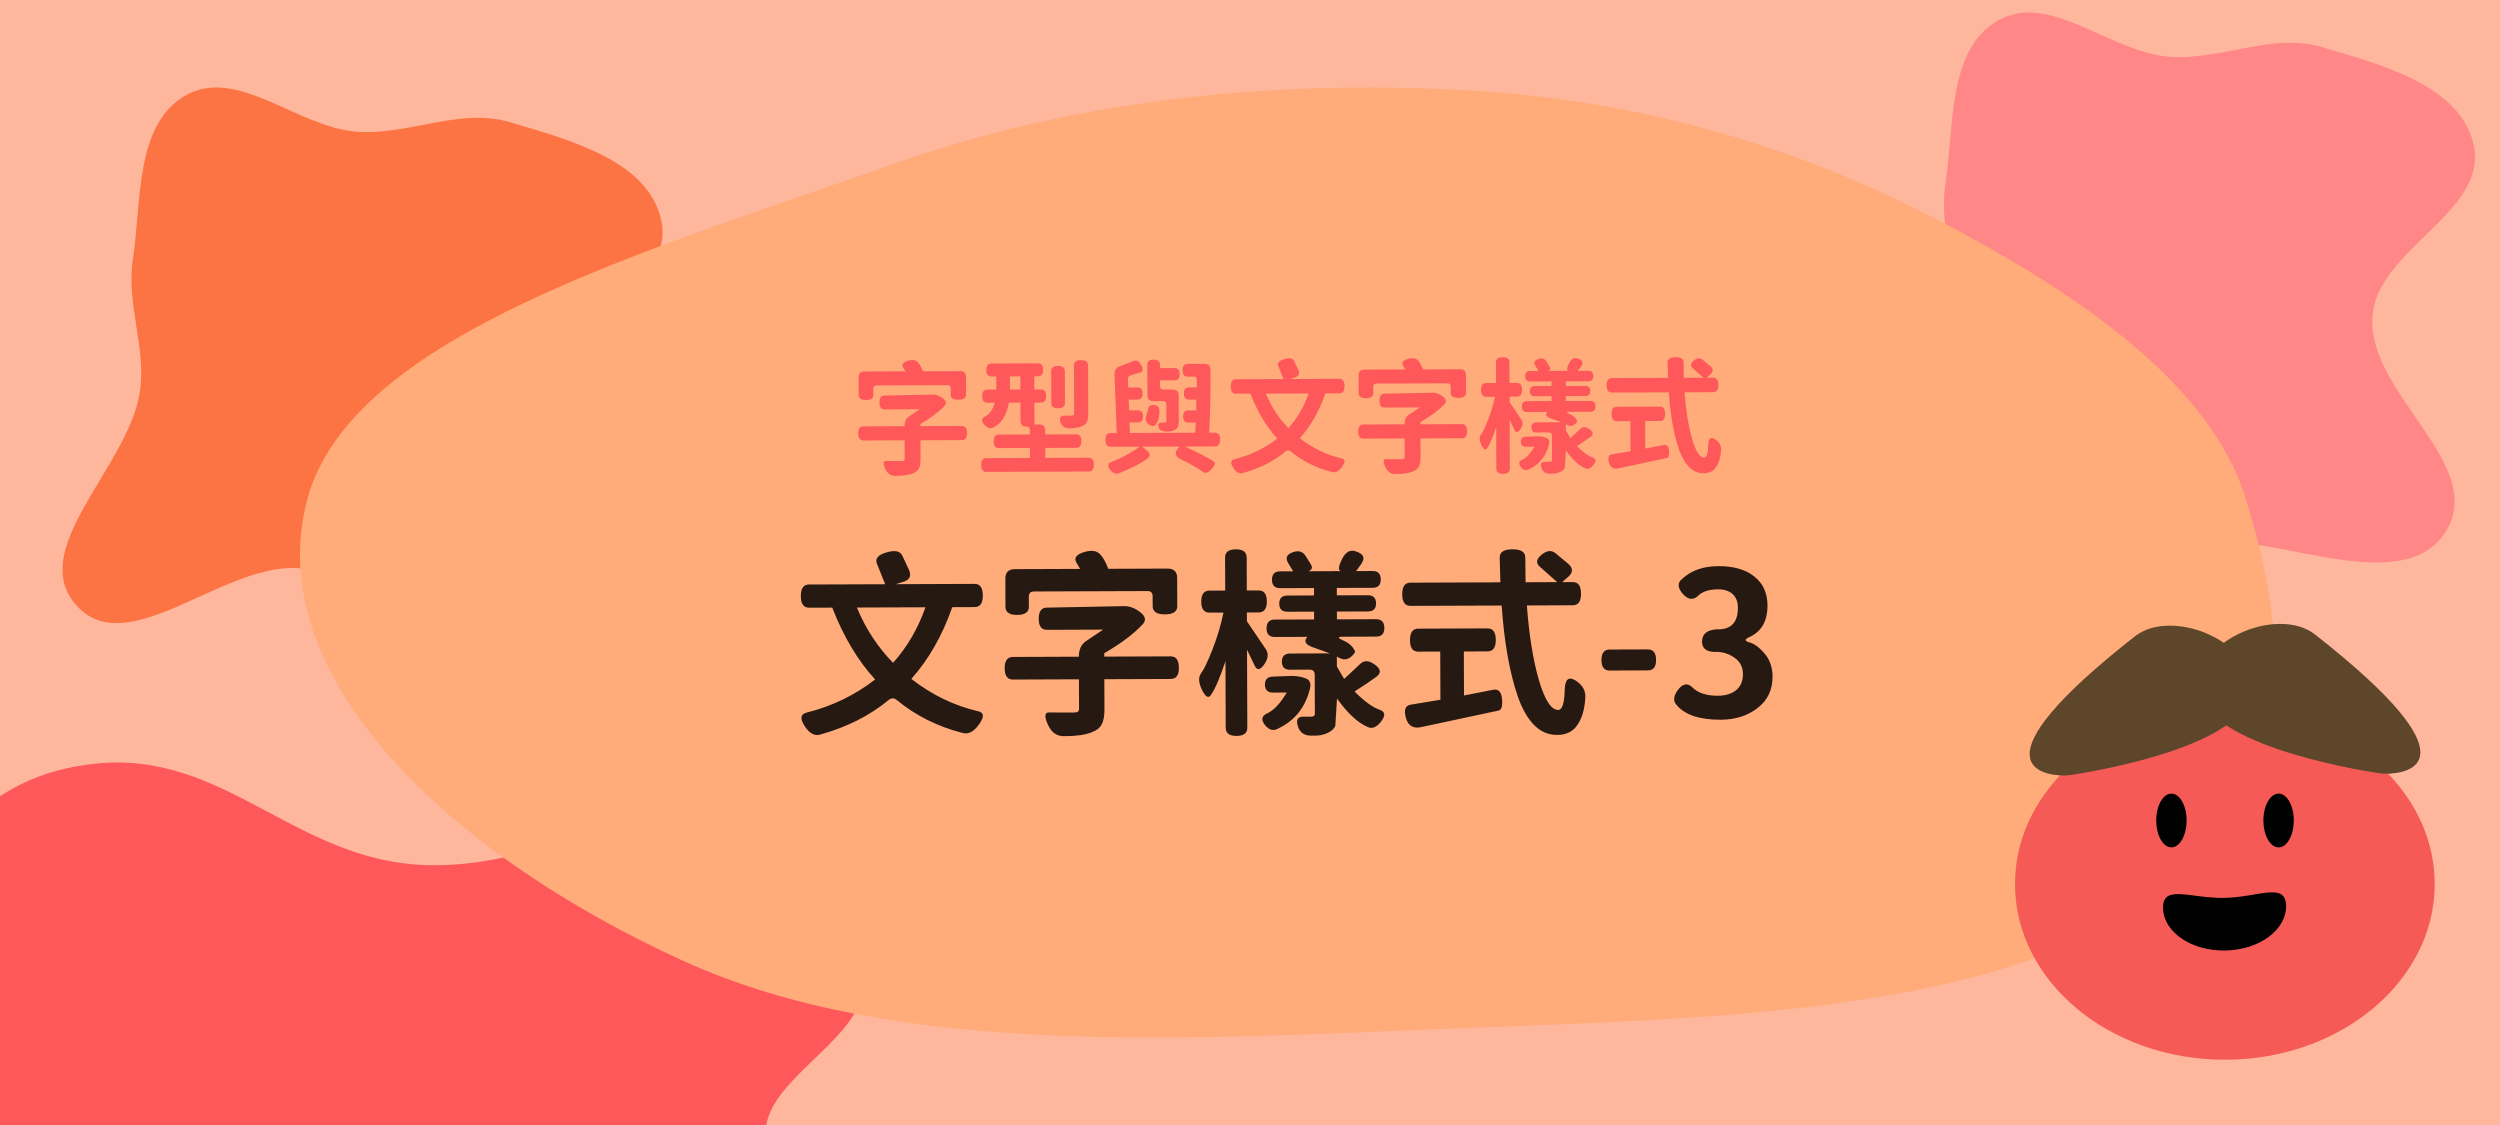
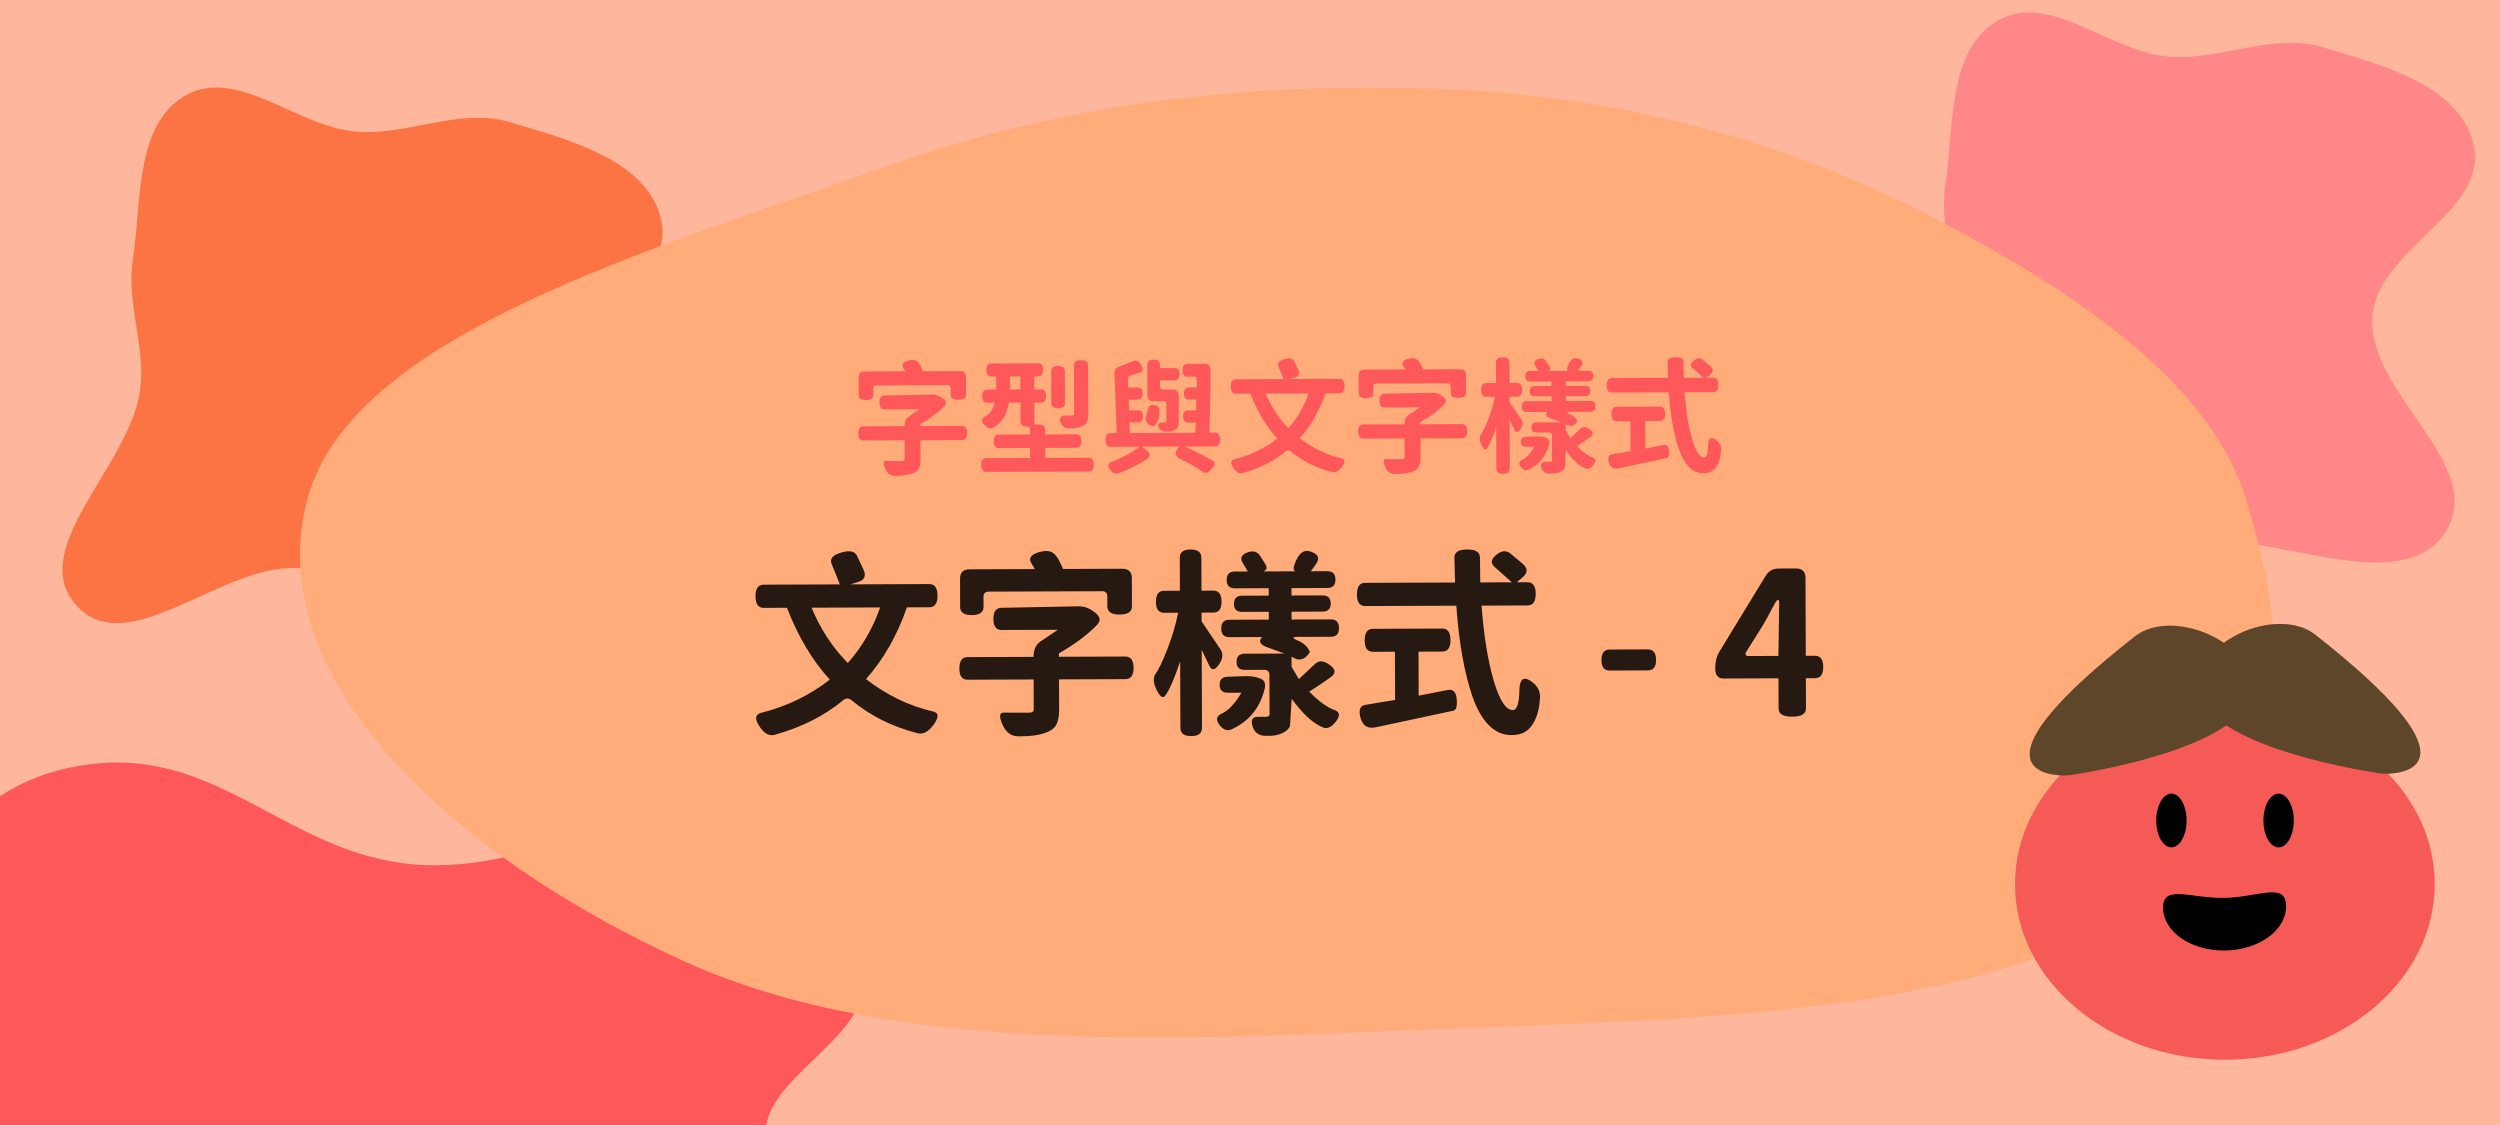
<svg xmlns="http://www.w3.org/2000/svg" width="200" height="90" viewBox="0 0 200 90" fill="none">
  <g clip-path="url(#clip0_2308_6633)">
    <rect width="200" height="90" fill="#FEB79D" />
    <path fill-rule="evenodd" clip-rule="evenodd" d="M-6.18 85.526C-5.521 81.351 -9.948 77.257 -7.655 73.239C-4.948 68.497 -1.652 61.992 7.772 61.078C17.997 60.087 23.6 68.826 33.978 69.205C45.818 69.637 56.588 60.196 66.887 63.237C76.243 66 70.121 74.012 68.975 79.539C68.168 83.434 61.536 86.431 61.267 90.346C60.85 96.397 75.769 103.853 67.023 107.895C58.356 111.9 45.738 103.802 34.253 102.83C27.316 102.243 20.566 103.925 13.618 103.373C4.658 102.66 -7.251 103.227 -11.753 99.17C-16.321 95.052 -6.927 90.254 -6.18 85.526Z" fill="#FE585B" />
    <path fill-rule="evenodd" clip-rule="evenodd" d="M28.474 10.53C32.649 10.872 36.743 8.58 40.761 9.767C45.503 11.168 52.008 12.874 52.922 17.752C53.913 23.046 45.174 25.946 44.795 31.318C44.363 37.447 53.804 43.022 50.763 48.353C48 53.196 39.988 50.027 34.461 49.434C30.566 49.016 27.569 45.584 23.654 45.444C17.603 45.228 10.147 52.951 6.105 48.424C2.1 43.937 10.197 37.406 11.17 31.46C11.758 27.869 10.075 24.375 10.627 20.779C11.34 16.14 10.773 9.976 14.83 7.646C18.948 5.281 23.746 10.143 28.474 10.53Z" fill="#FC7443" />
    <path fill-rule="evenodd" clip-rule="evenodd" d="M173.474 4.53C177.649 4.872 181.743 2.58 185.761 3.767C190.503 5.168 197.008 6.874 197.922 11.752C198.913 17.046 190.174 19.946 189.795 25.318C189.363 31.447 198.804 37.022 195.763 42.353C193 47.196 184.988 44.027 179.461 43.434C175.566 43.016 172.569 39.584 168.654 39.444C162.603 39.228 155.147 46.951 151.105 42.424C147.1 37.937 155.198 31.406 156.17 25.46C156.757 21.869 155.075 18.375 155.627 14.779C156.34 10.14 155.773 3.976 159.83 1.646C163.948 -0.719 168.746 4.143 173.474 4.53Z" fill="#FF8787" />
    <path fill-rule="evenodd" clip-rule="evenodd" d="M117.063 7.205C131.49 7.98 144.155 11.905 154.996 17.578C166.733 23.719 176.896 30.86 179.688 39.971C183.097 51.095 184.354 63.745 171.749 72.255C158.691 81.071 136.857 81.474 117.063 82.25C95.236 83.105 71.899 84.751 54.603 76.845C35.616 68.165 20.857 53.977 24.577 39.971C28.089 26.753 52.105 19.98 71.539 13.095C85.386 8.19 100.98 6.341 117.063 7.205Z" fill="#FFAB7A" />
    <ellipse cx="177.989" cy="70.727" rx="16.788" ry="14.051" fill="#F55A57" />
    <ellipse cx="173.713" cy="65.639" rx="1.215" ry="2.151" fill="black" />
    <ellipse cx="182.288" cy="65.639" rx="1.215" ry="2.151" fill="black" />
    <path d="M173.043 72.643C173.079 74.57 175.312 76.092 178.031 76.041C180.749 75.99 182.924 74.386 182.888 72.458C182.852 70.531 180.67 71.781 177.952 71.831C175.233 71.882 173.007 70.715 173.043 72.643Z" fill="black" />
    <path d="M170.798 50.904C173.679 48.645 180.102 51.191 180.102 55.022C180.103 59.542 168.088 61.623 165.803 61.978C165.554 62.017 165.305 62.044 165.056 62.039C163.427 62.006 157.617 61.237 170.798 50.904Z" fill="#6E5232" />
    <path d="M170.798 50.904C173.679 48.645 180.102 51.191 180.102 55.022C180.103 59.542 168.088 61.623 165.803 61.978C165.554 62.017 165.305 62.044 165.056 62.039C163.427 62.006 157.617 61.237 170.798 50.904Z" fill="url(#paint0_radial_2308_6633)" fill-opacity="0.15" />
    <path d="M185.204 50.763C182.323 48.505 175.9 51.051 175.9 54.881C175.899 59.401 187.914 61.483 190.199 61.837C190.448 61.876 190.697 61.903 190.946 61.898C192.575 61.866 198.385 61.097 185.204 50.763Z" fill="#6E5232" />
    <path d="M185.204 50.763C182.323 48.505 175.9 51.051 175.9 54.881C175.899 59.401 187.914 61.483 190.199 61.837C190.448 61.876 190.697 61.903 190.946 61.898C192.575 61.866 198.385 61.097 185.204 50.763Z" fill="url(#paint1_radial_2308_6633)" fill-opacity="0.15" />
    <path d="M70.122 30.833C69.949 30.834 69.862 30.921 69.863 31.094L69.865 31.594C69.866 31.868 69.67 32.005 69.276 32.007C68.89 32.008 68.696 31.872 68.695 31.599L68.689 30.189C68.688 29.875 68.848 29.718 69.168 29.717L72.428 29.705L72.247 29.395C72.106 29.163 72.232 28.985 72.625 28.864C73.024 28.743 73.308 28.798 73.475 29.031C73.576 29.131 73.697 29.353 73.838 29.7L76.798 29.689C77.118 29.687 77.278 29.843 77.279 30.157L77.285 31.567C77.286 31.84 77.08 31.978 76.666 31.979C76.26 31.981 76.056 31.845 76.055 31.571L76.053 31.071C76.052 30.898 75.965 30.812 75.792 30.812L70.122 30.833ZM76.954 34.078C77.227 34.077 77.365 34.267 77.366 34.647C77.368 35.02 77.231 35.207 76.958 35.208L73.638 35.22L73.644 36.73C73.645 37.057 73.599 37.307 73.507 37.481C73.414 37.654 73.248 37.785 73.008 37.873C72.668 38.007 72.209 38.072 71.629 38.068C71.255 38.076 70.981 37.877 70.806 37.471C70.632 37.072 70.658 36.875 70.884 36.881C71.071 36.887 71.481 36.888 72.114 36.886C72.214 36.886 72.281 36.872 72.314 36.845C72.354 36.819 72.374 36.772 72.374 36.705L72.368 35.225L69.068 35.237C68.795 35.238 68.658 35.052 68.656 34.679C68.655 34.299 68.791 34.108 69.064 34.107L72.364 34.095C72.363 33.742 72.478 33.485 72.711 33.324L73.579 32.741L70.769 32.751C70.496 32.752 70.358 32.569 70.357 32.203C70.356 31.829 70.492 31.642 70.765 31.641L74.635 31.567C74.908 31.566 75.175 31.668 75.436 31.874C75.703 32.079 75.741 32.282 75.548 32.483C75.097 32.965 74.458 33.444 73.633 33.92L73.634 34.09L76.954 34.078ZM86.475 28.813C86.855 28.811 87.045 28.947 87.046 29.221L87.06 33.081C87.061 33.367 87.029 33.587 86.963 33.741C86.897 33.888 86.77 34.002 86.584 34.082C86.298 34.21 85.955 34.271 85.555 34.266C85.195 34.274 84.954 34.105 84.833 33.759C84.718 33.406 84.874 33.235 85.301 33.247C85.634 33.266 85.831 33.248 85.891 33.195C85.917 33.168 85.93 33.125 85.93 33.065L85.916 29.225C85.915 28.951 86.101 28.814 86.475 28.813ZM84.636 29.28C85.003 29.278 85.187 29.414 85.188 29.688L85.197 32.248C85.198 32.521 85.016 32.658 84.649 32.66C84.289 32.661 84.108 32.525 84.107 32.252L84.098 29.692C84.097 29.418 84.276 29.281 84.636 29.28ZM80.793 31.164L81.633 31.161L81.629 30.111L80.789 30.114L80.793 31.164ZM83.624 36.633L87.094 36.62C87.367 36.62 87.504 36.802 87.505 37.169C87.507 37.536 87.371 37.719 87.098 37.721L78.908 37.751C78.634 37.752 78.497 37.569 78.496 37.202C78.494 36.836 78.63 36.652 78.904 36.651L82.403 36.638L82.401 35.838L79.911 35.847C79.637 35.848 79.5 35.669 79.499 35.309C79.497 34.949 79.633 34.768 79.907 34.767L82.397 34.758L82.395 34.388C82.395 34.215 82.308 34.128 82.134 34.129C81.808 34.13 81.644 33.971 81.642 33.651L81.637 32.211L80.717 32.214C80.528 33.202 80.126 33.856 79.514 34.179C79.275 34.333 79.025 34.274 78.764 34.001C78.503 33.722 78.502 33.502 78.761 33.341C79.141 33.173 79.416 32.799 79.587 32.218L78.987 32.221C78.714 32.221 78.576 32.049 78.575 31.702C78.574 31.349 78.71 31.172 78.983 31.171L79.703 31.168L79.699 30.118L79.319 30.119C79.046 30.12 78.909 29.948 78.907 29.601C78.906 29.254 79.042 29.08 79.316 29.079L83.035 29.066C83.309 29.064 83.446 29.237 83.447 29.584C83.449 29.931 83.313 30.105 83.039 30.105L82.739 30.107L82.743 31.157L83.273 31.155C83.547 31.154 83.684 31.33 83.685 31.683C83.686 32.03 83.55 32.204 83.277 32.205L82.747 32.207L82.754 33.957L83.134 33.955C83.454 33.954 83.614 34.113 83.615 34.433L83.617 34.753L86.097 34.744C86.37 34.743 86.507 34.923 86.508 35.283C86.51 35.643 86.374 35.823 86.101 35.824L83.621 35.833L83.624 36.633ZM93.313 33.707L93.308 32.347C93.307 32.174 93.22 32.088 93.047 32.088L92.277 32.091C91.957 32.092 91.796 31.933 91.795 31.613L91.786 29.183C91.785 28.91 91.951 28.772 92.284 28.771C92.624 28.77 92.795 28.906 92.796 29.179L92.797 29.449L93.957 29.445C94.23 29.444 94.368 29.607 94.369 29.933C94.37 30.26 94.234 30.424 93.961 30.425L92.801 30.429L92.802 30.899C92.803 31.073 92.89 31.159 93.063 31.158L93.813 31.166C94.133 31.164 94.294 31.324 94.295 31.644L94.303 33.704C94.303 33.91 94.277 34.064 94.225 34.164C94.178 34.264 94.079 34.351 93.925 34.425C93.772 34.499 93.589 34.533 93.376 34.527C93.002 34.535 92.772 34.419 92.684 34.18C92.597 33.933 92.69 33.81 92.963 33.809L93.143 33.808C93.257 33.814 93.313 33.781 93.313 33.707ZM91.849 32.723C91.915 32.463 92.094 32.359 92.388 32.411C92.681 32.456 92.802 32.669 92.75 33.05C92.725 33.43 92.636 33.72 92.484 33.92C92.384 34.114 92.208 34.135 91.954 33.983C91.7 33.823 91.606 33.614 91.671 33.353L91.849 32.723ZM95.616 34.619L95.663 33.809L95.063 33.811C94.79 33.812 94.653 33.649 94.651 33.322C94.65 32.996 94.786 32.832 95.059 32.831L95.7 32.829L95.696 31.969L95.126 31.971C94.853 31.972 94.716 31.809 94.715 31.482C94.713 31.156 94.849 30.992 95.123 30.991L95.753 30.988L95.751 30.388C95.75 30.215 95.663 30.129 95.49 30.129L95.019 30.131C94.746 30.132 94.609 29.963 94.608 29.623C94.606 29.283 94.742 29.112 95.016 29.111L96.366 29.106C96.686 29.105 96.843 29.284 96.838 29.644C96.851 31.331 96.817 32.988 96.736 34.615L97.196 34.613C97.469 34.612 97.607 34.795 97.608 35.161C97.609 35.528 97.474 35.712 97.2 35.713L94.79 35.722C95.859 36.218 96.614 36.605 97.055 36.884C97.248 36.996 97.212 37.203 96.947 37.504C96.688 37.812 96.452 37.896 96.238 37.757C95.67 37.365 95.078 37.028 94.464 36.743C94.037 36.525 93.942 36.258 94.181 35.944L94.35 35.724L91.38 35.735L91.761 36.043C92.069 36.295 92.047 36.535 91.694 36.763C91.175 37.119 90.463 37.478 89.558 37.841C89.285 37.962 89.035 37.873 88.807 37.574C88.586 37.282 88.618 37.078 88.905 36.964C89.71 36.661 90.466 36.251 91.17 35.735L88.85 35.744C88.577 35.745 88.44 35.562 88.438 35.196C88.437 34.829 88.573 34.645 88.846 34.644L89.336 34.642L89.159 29.933C89.151 29.633 89.284 29.429 89.556 29.321L90.675 28.877C90.928 28.783 91.138 28.899 91.306 29.225C91.481 29.544 91.438 29.741 91.178 29.815L90.469 30.028C90.309 30.075 90.23 30.182 90.23 30.349L90.263 30.999L90.993 30.996C91.266 30.995 91.403 31.158 91.404 31.485C91.406 31.805 91.27 31.965 90.996 31.966L90.296 31.969L90.329 32.828L91.029 32.826C91.303 32.825 91.44 32.988 91.441 33.314C91.442 33.634 91.306 33.795 91.033 33.796L90.363 33.798L90.396 34.638L95.616 34.619ZM104.695 31.475L101.265 31.488C101.702 32.546 102.305 33.467 103.075 34.251C103.779 33.469 104.319 32.543 104.695 31.475ZM107.15 30.306C107.424 30.305 107.561 30.498 107.562 30.885C107.564 31.271 107.428 31.465 107.155 31.466L106.035 31.47C105.54 32.885 104.858 34.081 103.988 35.058C105.024 35.861 106.139 36.4 107.334 36.675C107.627 36.741 107.642 36.958 107.376 37.325C107.111 37.7 106.835 37.844 106.548 37.758C105.293 37.436 104.201 36.89 103.272 36.12C103.131 36.001 102.991 35.998 102.852 36.112C101.915 36.889 100.78 37.463 99.448 37.835C99.162 37.929 98.898 37.79 98.656 37.418C98.415 37.052 98.441 36.828 98.734 36.747C100.026 36.423 101.174 35.868 102.178 35.085C101.308 34.135 100.593 32.937 100.035 31.492L98.875 31.497C98.601 31.498 98.464 31.305 98.463 30.918C98.461 30.532 98.597 30.338 98.87 30.337L102.68 30.323L102.266 29.294C102.166 29.041 102.325 28.854 102.744 28.732C103.171 28.604 103.437 28.663 103.545 28.91L103.868 29.598C104.002 29.898 103.913 30.098 103.6 30.199L103.21 30.321L107.15 30.306ZM110.122 30.685C109.948 30.686 109.862 30.773 109.863 30.946L109.864 31.446C109.865 31.719 109.669 31.857 109.276 31.858C108.889 31.86 108.696 31.724 108.694 31.45L108.689 30.04C108.688 29.727 108.848 29.57 109.168 29.569L112.428 29.556L112.246 29.247C112.105 29.014 112.231 28.837 112.624 28.716C113.024 28.594 113.307 28.65 113.475 28.883C113.575 28.982 113.696 29.205 113.837 29.551L116.797 29.54C117.117 29.539 117.278 29.695 117.279 30.009L117.284 31.419C117.285 31.692 117.079 31.829 116.666 31.831C116.259 31.832 116.055 31.696 116.054 31.423L116.053 30.923C116.052 30.75 115.965 30.663 115.792 30.664L110.122 30.685ZM116.954 33.93C117.227 33.929 117.364 34.118 117.366 34.498C117.367 34.872 117.231 35.059 116.958 35.06L113.638 35.072L113.644 36.582C113.645 36.909 113.599 37.159 113.506 37.333C113.414 37.506 113.247 37.637 113.008 37.724C112.668 37.859 112.209 37.924 111.628 37.92C111.255 37.928 110.981 37.729 110.806 37.323C110.631 36.923 110.657 36.727 110.884 36.732C111.071 36.738 111.481 36.74 112.114 36.738C112.214 36.737 112.281 36.724 112.314 36.697C112.354 36.67 112.374 36.623 112.373 36.557L112.368 35.077L109.068 35.089C108.795 35.09 108.657 34.904 108.656 34.531C108.655 34.151 108.79 33.96 109.064 33.959L112.364 33.947C112.362 33.593 112.478 33.336 112.711 33.175L113.579 32.592L110.769 32.603C110.495 32.604 110.358 32.421 110.357 32.054C110.355 31.681 110.491 31.494 110.765 31.493L114.634 31.418C114.908 31.417 115.175 31.52 115.436 31.725C115.703 31.931 115.74 32.134 115.548 32.335C115.096 32.817 114.458 33.296 113.633 33.772L113.634 33.942L116.954 33.93ZM121.712 33.572C121.86 33.798 121.831 34.055 121.625 34.343C121.426 34.623 121.27 34.641 121.155 34.394L120.773 33.596L120.787 37.496C120.788 37.769 120.609 37.906 120.249 37.908C119.889 37.909 119.708 37.773 119.707 37.5L119.695 34.17C119.418 35.004 119.176 35.565 118.971 35.852C118.852 36.046 118.705 35.97 118.53 35.624C118.355 35.271 118.331 34.998 118.457 34.804C118.603 34.617 118.798 34.213 119.043 33.592C119.287 32.965 119.471 32.347 119.596 31.74L118.896 31.743C118.622 31.744 118.485 31.561 118.484 31.194C118.482 30.827 118.618 30.644 118.892 30.643L119.682 30.64L119.675 28.99C119.674 28.716 119.854 28.579 120.214 28.578C120.574 28.576 120.754 28.712 120.755 28.986L120.762 30.636L121.352 30.634C121.625 30.633 121.762 30.815 121.764 31.182C121.765 31.549 121.629 31.733 121.356 31.733L120.766 31.736L120.767 32.176L121.712 33.572ZM122.987 34.907C123.261 34.906 123.504 34.949 123.718 35.035C123.938 35.121 123.996 35.327 123.89 35.654C123.653 36.522 123.139 37.147 122.347 37.53C122.108 37.677 121.884 37.625 121.677 37.372C121.476 37.12 121.495 36.93 121.734 36.802C122.081 36.661 122.423 36.306 122.76 35.738L122.08 35.741C121.807 35.742 121.67 35.609 121.669 35.342C121.668 35.076 121.804 34.942 122.078 34.941L122.987 34.907ZM126.445 34.295C126.644 34.114 126.888 34.133 127.175 34.352C127.469 34.564 127.49 34.764 127.238 34.952C126.925 35.179 126.563 35.424 126.15 35.686C126.632 36.177 127.06 36.486 127.434 36.611C127.687 36.71 127.698 36.907 127.466 37.201C127.234 37.495 127.001 37.576 126.767 37.444C126.293 37.232 125.794 36.764 125.272 36.039L125.187 37.409C125.127 37.55 124.998 37.667 124.798 37.761C124.598 37.861 124.342 37.906 124.028 37.894C123.655 37.908 123.418 37.752 123.317 37.426C123.216 37.107 123.302 36.946 123.575 36.945L123.985 36.944C124.105 36.943 124.165 36.896 124.164 36.803L124.157 34.853C124.157 34.68 124.07 34.593 123.896 34.594L122.926 34.598C122.653 34.599 122.516 34.466 122.515 34.199C122.514 33.926 122.65 33.789 122.923 33.788L124.913 33.78L124.062 33.474C123.688 33.342 123.598 33.169 123.79 32.955L122.16 32.961C121.887 32.962 121.75 32.819 121.749 32.532C121.748 32.239 121.884 32.092 122.157 32.09L124.127 32.083L124.126 31.693L122.796 31.698C122.522 31.699 122.385 31.566 122.384 31.3C122.383 31.026 122.519 30.889 122.793 30.888L124.122 30.883L124.121 30.513L122.431 30.52C122.158 30.52 122.021 30.381 122.02 30.101C122.019 29.821 122.155 29.68 122.428 29.68L123.078 29.677L122.816 29.238C122.682 29.005 122.762 28.835 123.054 28.727C123.347 28.619 123.564 28.682 123.705 28.915L123.967 29.334C124.061 29.487 124.021 29.6 123.848 29.674L125.458 29.668C125.324 29.622 125.344 29.425 125.516 29.078C125.688 28.731 125.904 28.593 126.164 28.666C126.605 28.791 126.706 29.014 126.467 29.334L126.228 29.665L127.048 29.662C127.321 29.661 127.459 29.801 127.46 30.081C127.461 30.361 127.324 30.501 127.051 30.502L125.261 30.509L125.262 30.879L126.812 30.873C127.086 30.872 127.223 31.008 127.224 31.282C127.225 31.548 127.089 31.682 126.815 31.683L125.265 31.689L125.267 32.079L127.227 32.072C127.5 32.071 127.637 32.217 127.639 32.51C127.64 32.797 127.503 32.941 127.23 32.942L125.56 32.948C125.287 32.949 125.297 33.012 125.591 33.138C125.885 33.263 126.082 33.453 126.183 33.706L126.083 33.846C125.878 34.08 125.655 34.138 125.414 34.018L125.264 33.939L125.266 34.439L125.628 35.058L126.445 34.295ZM133.522 36.058C133.556 36.412 133.5 36.605 133.354 36.639C132.861 36.748 131.575 37.022 129.497 37.463C129.091 37.558 128.83 37.406 128.715 37.006C128.607 36.607 128.686 36.386 128.953 36.345L130.442 36.1L130.433 33.69L129.333 33.694C129.06 33.695 128.922 33.505 128.921 33.125C128.919 32.739 129.055 32.545 129.329 32.544L132.799 32.531C133.072 32.53 133.209 32.723 133.211 33.109C133.212 33.489 133.076 33.68 132.803 33.681L131.613 33.685L131.621 35.885L133.08 35.6C133.347 35.552 133.494 35.705 133.522 36.058ZM137.06 30.215C137.333 30.214 137.471 30.407 137.472 30.794C137.474 31.18 137.338 31.374 137.064 31.375L134.764 31.384C134.877 32.883 135.078 34.129 135.368 35.122C135.659 36.114 135.98 36.609 136.334 36.608C136.54 36.607 136.649 36.247 136.66 35.527C136.691 35.047 136.881 34.923 137.228 35.155C137.576 35.387 137.727 35.69 137.682 36.063C137.644 36.61 137.512 37.044 137.287 37.364C137.068 37.692 136.732 37.856 136.278 37.858C135.832 37.86 135.444 37.691 135.117 37.352C134.795 37.02 134.527 36.548 134.311 35.935C133.9 34.737 133.631 33.221 133.504 31.388L128.944 31.405C128.671 31.406 128.534 31.213 128.532 30.827C128.531 30.44 128.667 30.246 128.94 30.245L133.44 30.229L133.406 28.989C133.405 28.715 133.617 28.578 134.044 28.576C134.471 28.575 134.685 28.711 134.686 28.984L134.7 30.224L136.28 30.218L135.407 29.441C135.207 29.262 135.236 29.065 135.495 28.851C135.761 28.63 135.997 28.606 136.205 28.778L136.827 29.296C137.081 29.515 137.082 29.735 136.829 29.956L136.53 30.217L137.06 30.215Z" fill="#FE585B" />
-     <path d="M74.037 48.582L68.549 48.602C69.249 50.296 70.214 51.769 71.446 53.024C72.572 51.771 73.436 50.291 74.037 48.582ZM77.966 46.711C78.404 46.71 78.623 47.018 78.626 47.637C78.628 48.256 78.41 48.566 77.973 48.567L76.181 48.574C75.39 50.838 74.298 52.752 72.906 54.314C74.564 55.599 76.349 56.461 78.26 56.902C78.73 57.007 78.752 57.354 78.328 57.942C77.903 58.541 77.462 58.772 77.002 58.635C74.995 58.12 73.248 57.246 71.761 56.014C71.536 55.823 71.312 55.819 71.089 56.001C69.589 57.244 67.774 58.163 65.643 58.757C65.185 58.908 64.763 58.686 64.376 58.09C63.99 57.505 64.031 57.147 64.5 57.017C66.568 56.498 68.404 55.611 70.011 54.357C68.618 52.837 67.475 50.921 66.581 48.61L64.725 48.616C64.288 48.618 64.068 48.309 64.066 47.691C64.064 47.072 64.281 46.762 64.718 46.76L70.814 46.738L70.152 45.092C69.991 44.688 70.246 44.388 70.917 44.194C71.599 43.988 72.026 44.083 72.198 44.477L72.714 45.579C72.929 46.058 72.786 46.379 72.286 46.54L71.662 46.735L77.966 46.711ZM82.721 47.318C82.443 47.319 82.305 47.458 82.306 47.735L82.309 48.535C82.311 48.973 81.997 49.192 81.368 49.195C80.749 49.197 80.439 48.98 80.437 48.542L80.429 46.286C80.427 45.785 80.682 45.533 81.194 45.531L86.41 45.512L86.12 45.017C85.895 44.645 86.096 44.361 86.725 44.167C87.364 43.972 87.818 44.062 88.086 44.434C88.246 44.593 88.44 44.95 88.666 45.504L93.402 45.486C93.914 45.484 94.171 45.734 94.173 46.235L94.181 48.491C94.183 48.929 93.853 49.148 93.191 49.151C92.541 49.153 92.215 48.936 92.213 48.498L92.21 47.699C92.209 47.421 92.07 47.283 91.793 47.284L82.721 47.318ZM93.652 52.509C94.089 52.508 94.309 52.811 94.311 53.419C94.314 54.016 94.096 54.316 93.659 54.317L88.347 54.337L88.356 56.753C88.358 57.276 88.284 57.676 88.136 57.954C87.988 58.232 87.722 58.441 87.338 58.581C86.795 58.796 86.059 58.9 85.132 58.893C84.534 58.906 84.096 58.587 83.816 57.938C83.536 57.299 83.578 56.984 83.94 56.993C84.239 57.003 84.895 57.006 85.909 57.002C86.069 57.001 86.175 56.98 86.228 56.937C86.292 56.894 86.324 56.819 86.323 56.712L86.315 54.344L81.035 54.364C80.597 54.366 80.378 54.068 80.375 53.471C80.373 52.862 80.591 52.558 81.028 52.556L86.308 52.536C86.306 51.971 86.491 51.56 86.863 51.302L88.252 50.369L83.756 50.386C83.319 50.388 83.099 50.095 83.097 49.508C83.094 48.911 83.312 48.611 83.749 48.61L89.941 48.491C90.378 48.489 90.806 48.653 91.223 48.982C91.651 49.311 91.711 49.636 91.402 49.958C90.68 50.728 89.659 51.495 88.339 52.257L88.34 52.529L93.652 52.509ZM101.266 51.937C101.502 52.299 101.455 52.71 101.126 53.169C100.808 53.619 100.557 53.646 100.375 53.252L99.762 51.975L99.785 58.215C99.787 58.652 99.499 58.872 98.924 58.874C98.347 58.876 98.059 58.658 98.057 58.221L98.037 52.893C97.594 54.228 97.208 55.125 96.879 55.585C96.689 55.895 96.453 55.773 96.174 55.22C95.894 54.656 95.856 54.218 96.057 53.908C96.291 53.609 96.603 52.962 96.994 51.969C97.385 50.965 97.68 49.977 97.879 49.006L96.759 49.01C96.322 49.011 96.102 48.719 96.1 48.132C96.097 47.545 96.315 47.251 96.752 47.25L98.016 47.245L98.007 44.605C98.005 44.168 98.292 43.948 98.868 43.946C99.444 43.944 99.733 44.161 99.735 44.599L99.744 47.239L100.688 47.235C101.126 47.233 101.345 47.526 101.348 48.113C101.35 48.699 101.132 48.993 100.695 48.995L99.751 48.999L99.754 49.703L101.266 51.937ZM103.306 54.074C103.743 54.072 104.133 54.14 104.475 54.277C104.827 54.414 104.919 54.745 104.75 55.268C104.371 56.656 103.548 57.657 102.281 58.269C101.898 58.505 101.541 58.421 101.208 58.017C100.887 57.613 100.918 57.309 101.301 57.105C101.855 56.879 102.402 56.312 102.943 55.403L101.855 55.407C101.417 55.408 101.198 55.196 101.196 54.769C101.195 54.343 101.413 54.129 101.85 54.127L103.306 54.074ZM108.838 53.093C109.157 52.804 109.547 52.834 110.006 53.185C110.477 53.524 110.51 53.844 110.106 54.144C109.606 54.509 109.026 54.9 108.366 55.319C109.137 56.105 109.822 56.599 110.42 56.799C110.826 56.958 110.843 57.272 110.471 57.743C110.1 58.214 109.727 58.343 109.353 58.131C108.594 57.793 107.797 57.044 106.96 55.884L106.825 58.077C106.729 58.301 106.522 58.488 106.203 58.639C105.883 58.8 105.473 58.871 104.971 58.851C104.374 58.875 103.995 58.626 103.833 58.103C103.671 57.592 103.809 57.336 104.246 57.334L104.902 57.332C105.094 57.331 105.19 57.256 105.189 57.106L105.177 53.986C105.176 53.709 105.037 53.571 104.76 53.572L103.208 53.578C102.771 53.58 102.551 53.367 102.55 52.94C102.548 52.503 102.766 52.283 103.203 52.282L106.387 52.27L105.025 51.779C104.427 51.568 104.282 51.291 104.59 50.949L101.982 50.958C101.545 50.96 101.325 50.731 101.324 50.273C101.322 49.803 101.54 49.568 101.977 49.566L105.129 49.555L105.127 48.931L102.999 48.939C102.561 48.94 102.342 48.728 102.34 48.301C102.339 47.864 102.557 47.644 102.994 47.643L105.122 47.635L105.12 47.043L102.416 47.053C101.978 47.054 101.759 46.831 101.757 46.383C101.756 45.935 101.973 45.71 102.411 45.709L103.451 45.705L103.032 45.002C102.817 44.63 102.944 44.357 103.413 44.185C103.882 44.013 104.229 44.113 104.454 44.485L104.873 45.156C105.023 45.4 104.96 45.582 104.683 45.7L107.259 45.691C107.045 45.617 107.076 45.302 107.351 44.746C107.626 44.191 107.972 43.971 108.389 44.087C109.094 44.287 109.255 44.643 108.873 45.157L108.491 45.686L109.803 45.681C110.24 45.68 110.46 45.903 110.461 46.351C110.463 46.799 110.245 47.024 109.808 47.025L106.944 47.036L106.946 47.628L109.426 47.619C109.863 47.617 110.083 47.835 110.084 48.272C110.086 48.699 109.868 48.913 109.431 48.915L106.951 48.924L106.953 49.548L110.089 49.536C110.526 49.535 110.746 49.769 110.748 50.238C110.749 50.697 110.531 50.927 110.094 50.928L107.422 50.938C106.985 50.94 107.001 51.041 107.471 51.242C107.941 51.443 108.257 51.746 108.419 52.151L108.259 52.375C107.93 52.75 107.573 52.842 107.188 52.651L106.948 52.524L106.951 53.324L107.531 54.314L108.838 53.093ZM120.161 55.915C120.216 56.48 120.127 56.79 119.892 56.844C119.103 57.018 117.046 57.457 113.721 58.163C113.071 58.315 112.654 58.071 112.47 57.431C112.297 56.792 112.424 56.44 112.85 56.374L115.233 55.981L115.219 52.125L113.459 52.132C113.021 52.133 112.801 51.83 112.799 51.222C112.797 50.604 113.014 50.294 113.452 50.292L119.004 50.271C119.441 50.27 119.661 50.578 119.663 51.197C119.665 51.805 119.448 52.11 119.011 52.111L117.107 52.118L117.12 55.638L119.454 55.182C119.88 55.105 120.116 55.35 120.161 55.915ZM125.822 46.566C126.259 46.564 126.479 46.873 126.482 47.492C126.484 48.11 126.266 48.42 125.829 48.422L122.149 48.436C122.329 50.835 122.651 52.828 123.115 54.416C123.58 56.004 124.095 56.796 124.66 56.794C124.991 56.793 125.165 56.217 125.182 55.064C125.232 54.296 125.535 54.098 126.091 54.469C126.647 54.84 126.889 55.325 126.817 55.922C126.756 56.797 126.545 57.491 126.184 58.005C125.834 58.529 125.297 58.792 124.571 58.795C123.857 58.797 123.237 58.528 122.712 57.986C122.198 57.454 121.769 56.698 121.424 55.718C120.766 53.801 120.336 51.376 120.133 48.443L112.837 48.47C112.4 48.472 112.18 48.163 112.178 47.544C112.175 46.926 112.393 46.616 112.83 46.614L120.03 46.587L119.975 44.604C119.973 44.166 120.314 43.946 120.996 43.944C121.679 43.941 122.021 44.159 122.023 44.596L122.046 46.58L124.574 46.571L123.177 45.328C122.856 45.041 122.903 44.726 123.318 44.383C123.743 44.03 124.122 43.991 124.454 44.267L125.449 45.095C125.855 45.446 125.857 45.798 125.453 46.151L124.974 46.569L125.822 46.566ZM128.776 53.643C128.339 53.645 128.119 53.368 128.117 52.813C128.115 52.248 128.333 51.965 128.77 51.963L131.826 51.952C132.263 51.95 132.483 52.232 132.485 52.797C132.487 53.352 132.27 53.63 131.832 53.632L128.776 53.643ZM137.657 57.578C135.982 57.584 134.813 57.199 134.149 56.423C133.838 56.104 133.863 55.699 134.224 55.207C134.596 54.704 134.969 54.617 135.343 54.947C135.804 55.425 136.498 55.663 137.426 55.659C138.034 55.657 138.519 55.511 138.88 55.222C139.252 54.922 139.437 54.489 139.435 53.924C139.433 53.348 139.192 52.901 138.71 52.582C138.229 52.264 137.706 52.122 137.141 52.156C136.49 52.127 136.164 51.856 136.162 51.344C136.159 50.736 136.542 50.404 137.31 50.347C138.462 50.397 139.036 49.818 139.032 48.613C139.03 48.144 138.89 47.782 138.612 47.527C138.333 47.272 137.944 47.145 137.442 47.147C136.696 47.15 136.147 47.338 135.796 47.713C135.403 48.035 135.002 47.956 134.595 47.477C134.199 46.999 134.192 46.61 134.575 46.309C135.298 45.635 136.262 45.295 137.467 45.291C138.683 45.286 139.639 45.56 140.334 46.112C141.04 46.664 141.395 47.436 141.399 48.428C141.404 49.708 140.9 50.563 139.888 50.994C139.59 51.144 139.58 51.267 139.858 51.362C140.285 51.456 140.713 51.754 141.141 52.253C141.58 52.753 141.801 53.376 141.804 54.123C141.808 55.179 141.411 56.018 140.613 56.639C139.816 57.261 138.83 57.574 137.657 57.578Z" fill="black" fill-opacity="0.85" />
+     <path d="M70.412 48.595L64.924 48.616C65.624 50.309 66.589 51.783 67.821 53.037C68.947 51.785 69.811 50.304 70.412 48.595ZM74.341 46.725C74.779 46.723 74.998 47.032 75.001 47.65C75.003 48.269 74.785 48.579 74.348 48.581L72.556 48.587C71.765 50.852 70.673 52.765 69.281 54.328C70.94 55.612 72.724 56.475 74.635 56.916C75.105 57.021 75.127 57.367 74.703 57.956C74.278 58.554 73.837 58.785 73.377 58.648C71.37 58.133 69.623 57.26 68.136 56.028C67.911 55.837 67.687 55.832 67.464 56.014C65.964 57.257 64.149 58.176 62.018 58.77C61.56 58.922 61.138 58.699 60.751 58.103C60.365 57.518 60.407 57.16 60.875 57.031C62.943 56.511 64.78 55.624 66.386 54.37C64.993 52.85 63.85 50.934 62.956 48.623L61.1 48.63C60.663 48.632 60.443 48.323 60.441 47.704C60.438 47.086 60.656 46.776 61.093 46.774L67.189 46.751L66.527 45.106C66.366 44.701 66.621 44.401 67.292 44.207C67.974 44.002 68.401 44.096 68.573 44.49L69.089 45.592C69.304 46.071 69.161 46.392 68.661 46.554L68.037 46.748L74.341 46.725ZM79.096 47.331C78.818 47.332 78.68 47.471 78.681 47.749L78.684 48.549C78.686 48.986 78.372 49.206 77.743 49.208C77.124 49.211 76.814 48.993 76.812 48.556L76.804 46.3C76.802 45.798 77.057 45.547 77.569 45.545L82.785 45.526L82.495 45.031C82.27 44.658 82.471 44.375 83.1 44.18C83.739 43.986 84.193 44.075 84.461 44.447C84.621 44.607 84.815 44.963 85.041 45.517L89.777 45.5C90.289 45.498 90.546 45.747 90.548 46.249L90.556 48.505C90.558 48.942 90.228 49.162 89.567 49.164C88.916 49.167 88.59 48.949 88.588 48.512L88.585 47.712C88.584 47.435 88.445 47.297 88.168 47.297L79.096 47.331ZM90.027 52.523C90.464 52.521 90.684 52.824 90.686 53.432C90.689 54.03 90.471 54.329 90.034 54.331L84.722 54.35L84.731 56.766C84.733 57.289 84.659 57.689 84.511 57.967C84.363 58.245 84.097 58.454 83.713 58.594C83.17 58.809 82.434 58.913 81.507 58.906C80.909 58.919 80.471 58.601 80.191 57.951C79.911 57.312 79.953 56.997 80.316 57.007C80.614 57.016 81.27 57.019 82.284 57.015C82.444 57.015 82.55 56.993 82.603 56.95C82.667 56.907 82.699 56.833 82.698 56.726L82.69 54.358L77.41 54.377C76.972 54.379 76.753 54.081 76.75 53.484C76.748 52.876 76.966 52.571 77.403 52.569L82.683 52.55C82.681 51.985 82.866 51.573 83.238 51.316L84.627 50.383L80.131 50.399C79.694 50.401 79.474 50.108 79.472 49.522C79.469 48.925 79.687 48.625 80.124 48.623L86.316 48.504C86.753 48.503 87.181 48.666 87.598 48.996C88.026 49.325 88.086 49.65 87.777 49.971C87.055 50.742 86.034 51.508 84.714 52.27L84.715 52.542L90.027 52.523ZM97.641 51.95C97.877 52.312 97.83 52.723 97.501 53.183C97.183 53.632 96.933 53.66 96.75 53.266L96.137 51.988L96.16 58.228C96.162 58.665 95.874 58.885 95.299 58.887C94.722 58.889 94.434 58.672 94.432 58.234L94.412 52.906C93.969 54.241 93.583 55.139 93.254 55.599C93.064 55.909 92.828 55.787 92.549 55.233C92.269 54.669 92.231 54.232 92.432 53.922C92.666 53.622 92.978 52.976 93.369 51.982C93.76 50.978 94.055 49.99 94.254 49.019L93.134 49.023C92.697 49.025 92.477 48.732 92.475 48.146C92.472 47.559 92.69 47.265 93.127 47.263L94.391 47.258L94.382 44.618C94.38 44.181 94.667 43.961 95.243 43.959C95.819 43.957 96.108 44.175 96.11 44.612L96.119 47.252L97.063 47.249C97.501 47.247 97.721 47.539 97.723 48.126C97.725 48.713 97.507 49.007 97.07 49.008L96.126 49.012L96.129 49.716L97.641 51.95ZM99.681 54.087C100.118 54.085 100.508 54.153 100.85 54.291C101.202 54.428 101.294 54.758 101.125 55.282C100.746 56.67 99.923 57.67 98.656 58.283C98.273 58.519 97.915 58.435 97.583 58.031C97.262 57.627 97.293 57.322 97.676 57.118C98.23 56.892 98.777 56.325 99.318 55.416L98.23 55.42C97.792 55.422 97.573 55.209 97.571 54.783C97.57 54.356 97.788 54.142 98.225 54.14L99.681 54.087ZM105.213 53.106C105.532 52.817 105.922 52.848 106.382 53.198C106.852 53.538 106.885 53.858 106.481 54.158C105.981 54.522 105.401 54.914 104.741 55.332C105.512 56.119 106.197 56.612 106.795 56.813C107.201 56.971 107.218 57.286 106.846 57.756C106.475 58.227 106.102 58.356 105.728 58.145C104.969 57.806 104.172 57.057 103.336 55.897L103.2 58.09C103.104 58.314 102.897 58.502 102.578 58.652C102.258 58.813 101.848 58.884 101.346 58.865C100.749 58.888 100.37 58.639 100.208 58.117C100.046 57.606 100.184 57.349 100.621 57.347L101.277 57.345C101.469 57.344 101.565 57.269 101.564 57.12L101.552 54C101.551 53.723 101.412 53.584 101.135 53.586L99.583 53.591C99.146 53.593 98.926 53.38 98.925 52.954C98.923 52.516 99.141 52.297 99.578 52.295L102.762 52.283L101.4 51.792C100.802 51.581 100.657 51.305 100.965 50.962L98.357 50.972C97.92 50.973 97.7 50.745 97.699 50.286C97.697 49.817 97.915 49.581 98.352 49.58L101.504 49.568L101.502 48.944L99.374 48.952C98.936 48.954 98.717 48.741 98.715 48.314C98.714 47.877 98.932 47.658 99.369 47.656L101.497 47.648L101.495 47.056L98.791 47.066C98.353 47.068 98.134 46.845 98.132 46.397C98.131 45.949 98.348 45.724 98.786 45.722L99.826 45.718L99.407 45.016C99.192 44.643 99.319 44.371 99.788 44.198C100.257 44.026 100.604 44.126 100.829 44.499L101.248 45.169C101.398 45.414 101.335 45.595 101.058 45.714L103.634 45.704C103.42 45.63 103.451 45.316 103.726 44.76C104.002 44.204 104.347 43.984 104.764 44.1C105.469 44.3 105.63 44.657 105.248 45.17L104.866 45.7L106.178 45.695C106.615 45.693 106.835 45.916 106.836 46.364C106.838 46.812 106.62 47.037 106.183 47.039L103.319 47.049L103.321 47.641L105.801 47.632C106.238 47.631 106.458 47.848 106.459 48.286C106.461 48.712 106.243 48.926 105.806 48.928L103.326 48.937L103.328 49.561L106.464 49.55C106.901 49.548 107.121 49.782 107.123 50.251C107.124 50.71 106.906 50.94 106.469 50.942L103.797 50.952C103.36 50.953 103.376 51.054 103.846 51.255C104.316 51.456 104.632 51.759 104.794 52.164L104.635 52.389C104.305 52.763 103.948 52.855 103.564 52.664L103.323 52.537L103.326 53.337L103.906 54.327L105.213 53.106ZM116.536 55.928C116.591 56.494 116.502 56.803 116.267 56.857C115.478 57.031 113.421 57.471 110.096 58.176C109.446 58.328 109.029 58.084 108.845 57.445C108.672 56.806 108.799 56.453 109.225 56.388L111.608 55.995L111.594 52.139L109.834 52.145C109.396 52.147 109.177 51.844 109.174 51.236C109.172 50.617 109.389 50.307 109.827 50.305L115.379 50.285C115.816 50.283 116.036 50.592 116.038 51.21C116.04 51.818 115.823 52.123 115.386 52.125L113.482 52.132L113.495 55.652L115.829 55.195C116.255 55.119 116.491 55.363 116.536 55.928ZM122.197 46.579C122.634 46.578 122.854 46.886 122.857 47.505C122.859 48.124 122.641 48.434 122.204 48.435L118.524 48.449C118.704 50.848 119.026 52.842 119.49 54.429C119.955 56.017 120.47 56.81 121.035 56.808C121.366 56.807 121.54 56.23 121.557 55.078C121.607 54.31 121.91 54.111 122.466 54.483C123.022 54.854 123.264 55.338 123.192 55.936C123.131 56.811 122.92 57.505 122.559 58.018C122.209 58.542 121.672 58.805 120.946 58.808C120.232 58.811 119.612 58.541 119.087 57.999C118.573 57.468 118.144 56.712 117.799 55.732C117.141 53.814 116.711 51.389 116.508 48.456L109.212 48.483C108.775 48.485 108.555 48.177 108.553 47.558C108.55 46.939 108.768 46.629 109.205 46.628L116.405 46.601L116.35 44.617C116.348 44.18 116.689 43.96 117.371 43.957C118.054 43.955 118.396 44.172 118.398 44.609L118.421 46.593L120.949 46.584L119.552 45.341C119.231 45.054 119.278 44.739 119.693 44.397C120.118 44.043 120.497 44.004 120.829 44.281L121.824 45.109C122.23 45.459 122.232 45.811 121.828 46.165L121.349 46.583L122.197 46.579ZM128.776 53.643C128.339 53.645 128.119 53.368 128.117 52.813C128.115 52.248 128.333 51.965 128.77 51.963L131.826 51.952C132.263 51.95 132.483 52.232 132.485 52.797C132.487 53.352 132.27 53.63 131.832 53.632L128.776 53.643ZM139.71 52.13C139.572 52.366 139.642 52.483 139.919 52.482L142.271 52.473L142.335 48.249C142.334 47.811 142.163 47.919 141.824 48.571C141.496 49.212 141.221 49.714 140.998 50.078L139.71 52.13ZM143.377 57.333C142.652 57.336 142.288 57.118 142.287 56.681L142.278 54.265L137.878 54.281C137.44 54.283 137.221 54.017 137.219 53.484C137.217 52.95 137.327 52.502 137.55 52.139L141.255 46.061C141.488 45.676 141.834 45.483 142.293 45.481L143.669 45.476C144.181 45.474 144.438 45.729 144.44 46.241L144.463 52.465L145.199 52.462C145.636 52.461 145.856 52.758 145.858 53.356C145.86 53.953 145.643 54.252 145.206 54.254L144.47 54.257L144.479 56.673C144.48 57.11 144.113 57.33 143.377 57.333Z" fill="black" fill-opacity="0.85" />
  </g>
  <defs>
    <radialGradient id="paint0_radial_2308_6633" cx="0" cy="0" r="1" gradientUnits="userSpaceOnUse" gradientTransform="translate(0.560609 46.8353) rotate(65.4889) scale(3.32531 8.21233)">
      <stop offset="0.33" stop-opacity="0" />
      <stop offset="0.655" stop-opacity="0.6" />
      <stop offset="1" />
    </radialGradient>
    <radialGradient id="paint1_radial_2308_6633" cx="0" cy="0" r="1" gradientUnits="userSpaceOnUse" gradientTransform="translate(355.3 45.8572) rotate(114.511) scale(3.32531 8.21233)">
      <stop offset="0.33" stop-opacity="0" />
      <stop offset="0.655" stop-opacity="0.6" />
      <stop offset="1" />
    </radialGradient>
    <clipPath id="clip0_2308_6633">
      <rect width="200" height="90" fill="white" />
    </clipPath>
  </defs>
</svg>
